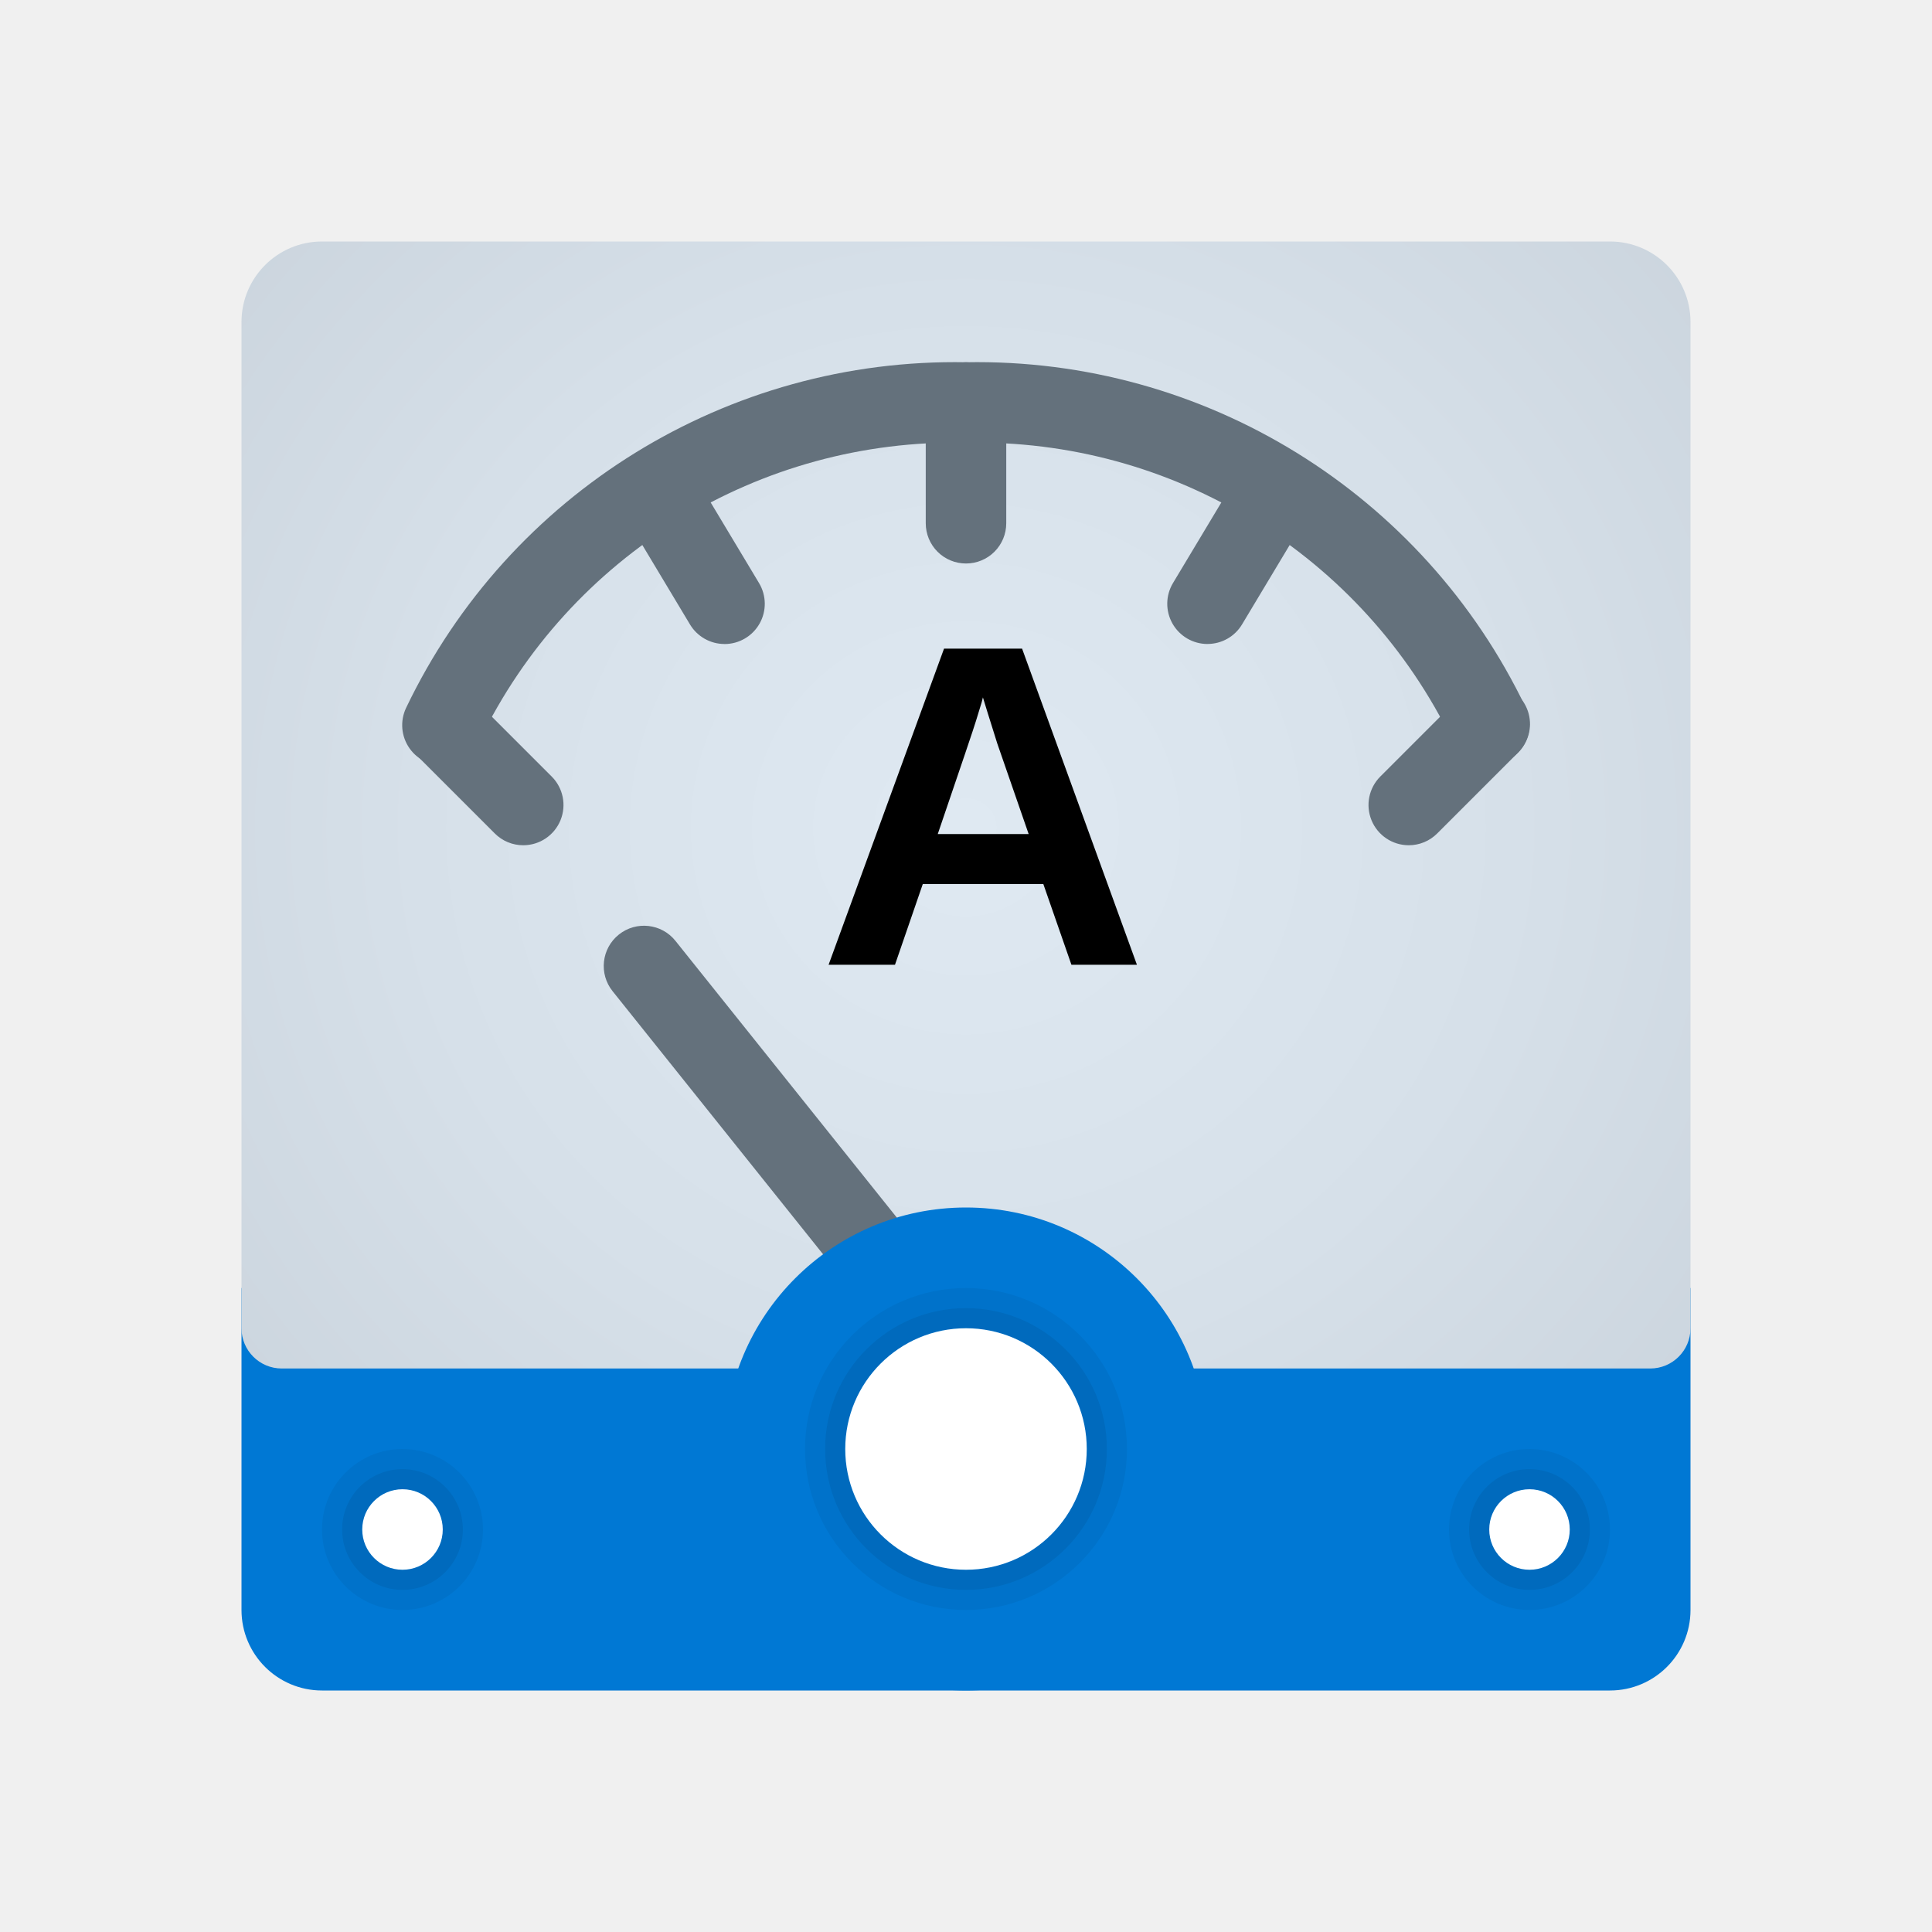
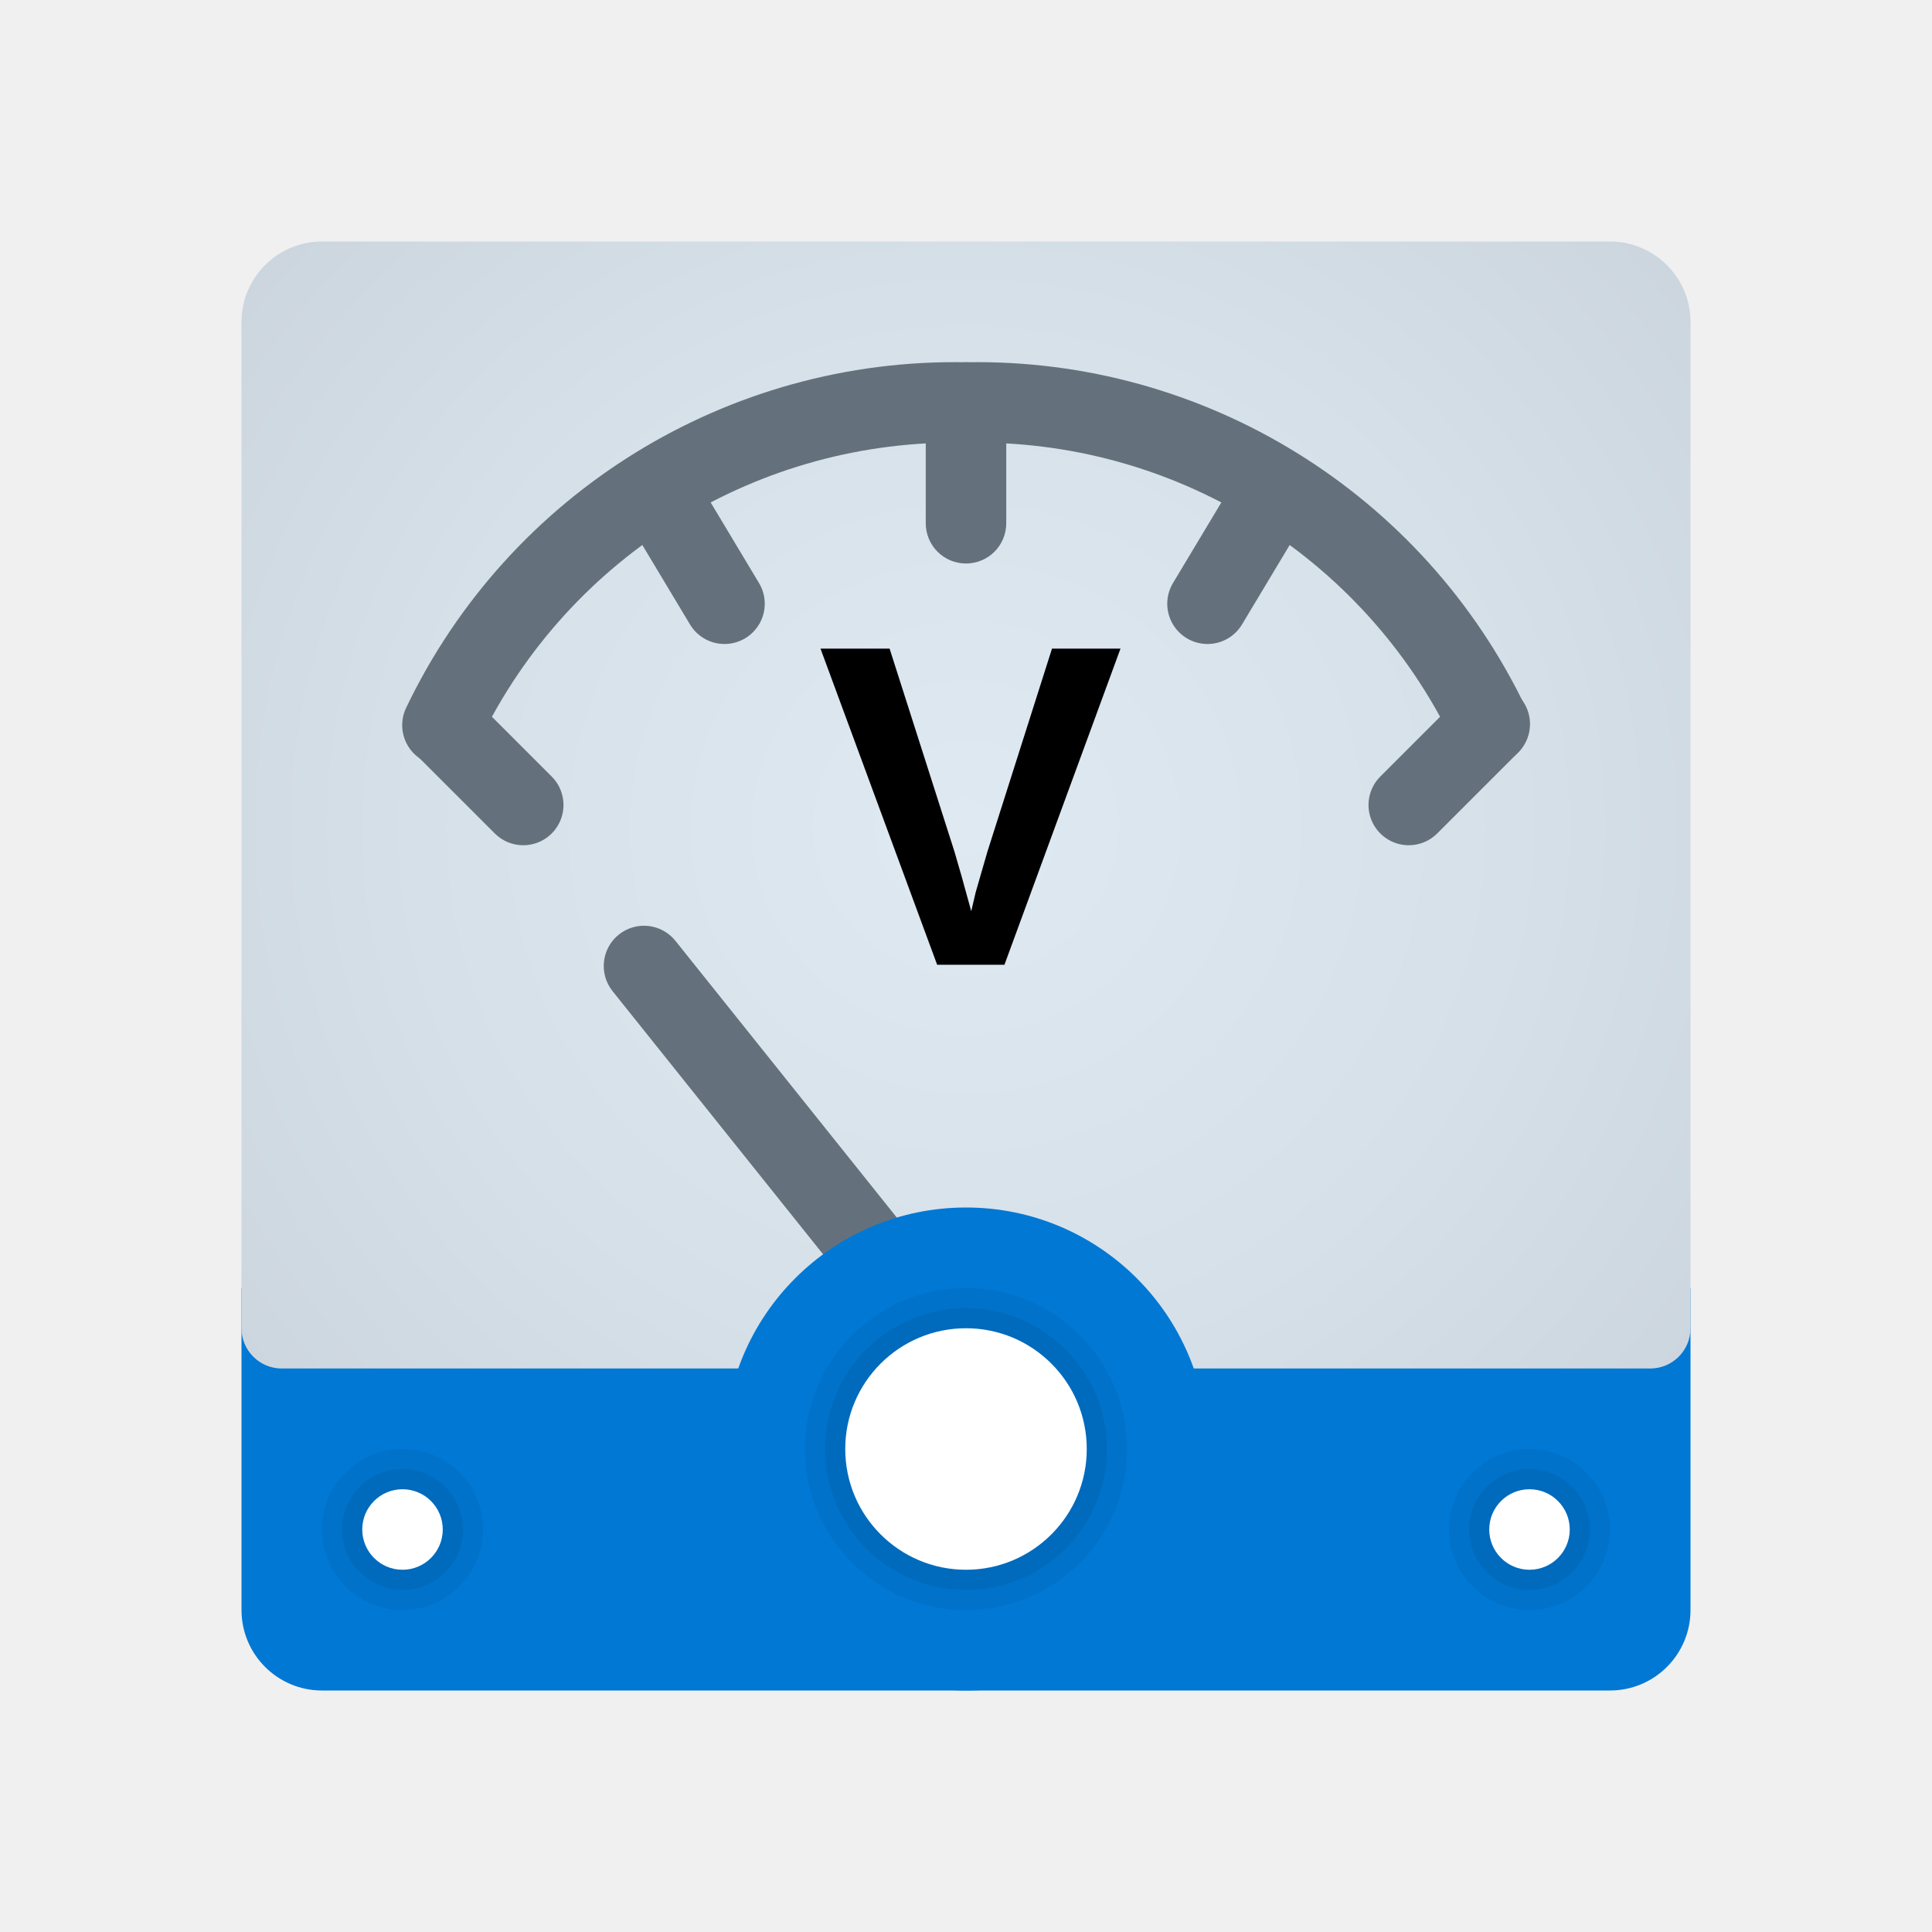
- <svg xmlns="http://www.w3.org/2000/svg" width="48" height="48">
+ <svg xmlns="http://www.w3.org/2000/svg" viewBox="0 0 48 48" width="48px" height="48px">
  <defs>
-     <radialGradient gradientUnits="userSpaceOnUse" gradientTransform="translate(0 0.2069) scale(1 0.96552)" r="34.957" cy="21.087" cx="24" data-name="Безымянный градиент 146" id="Безымянный_градиент_146">
-       <stop stop-color="#dfe9f2" offset="0" />
-       <stop stop-color="#d6e0e9" offset="0.391" />
-       <stop stop-color="#bfc8d1" offset="1" />
+     <radialGradient id="tN2NVbCkHpmdDkE~sLp2sa" cx="24" cy="21.087" r="34.957" data-name="Безымянный градиент 146" gradientTransform="matrix(1 0 0 .96552 0 .207)" gradientUnits="userSpaceOnUse">
+       <stop offset="0" stop-color="#dfe9f2" />
+       <stop offset=".391" stop-color="#d6e0e9" />
+       <stop offset="1" stop-color="#bfc8d1" />
    </radialGradient>
  </defs>
+   <path fill="#0078d4" d="M6,32H42a0,0,0,0,1,0,0v8a2,2,0,0,1-2,2H8a2,2,0,0,1-2-2V32A0,0,0,0,1,6,32Z" />
+   <path fill="url(#tN2NVbCkHpmdDkE~sLp2sa)" d="M8,6H40a2,2,0,0,1,2,2V33a1,1,0,0,1-1,1H7a1,1,0,0,1-1-1V8A2,2,0,0,1,8,6Z" />
+   <path fill="#64717c" d="M37.001,19a1.0 1,0,0,1-.912-.588A13.11,13.11,0,0,0,24,11a13.11,13.11,0,0,0-12.089,7.412,1,1,0,1,1-1.822-.824A15.11,15.11,0,0,1,24,9a15.11,15.11,0,0,1,13.911,8.588A1,1,0,0,1,37.001,19Z" />
+   <path fill="#64717c" d="M13,21a.997.997,0,0,1-.707-.293l-2-2A1.0 1,0,0,1,11.707,17.293l2,2A1,1,0,0,1,13,21Z" />
+   <path fill="#64717c" d="M18.001,16a.999.999,0,0,1-.858-.485l-1.5-2.5a1,1,0,1,1,1.715-1.029l1.5,2.5A1,1,0,0,1,18.001,16Z" />
+   <path fill="#64717c" d="M29.999,16a1,1,0,0,1-.856-1.515l1.5-2.5a1,1,0,1,1,1.715,1.029l-1.5,2.5A.999.999,0,0,1,29.999,16Z" />
+   <path fill="#64717c" d="M35,21a1,1,0,0,1-.707-1.707l2-2A1.0 1,0,1,1,37.707,18.707l-2,2A.997.997,0,0,1,35,21Z" />
+   <path fill="#64717c" d="M24,14a.999.999,0,0,1-1-1V10a1,1,0,0,1,2,0v3A.999.999,0,0,1,24,14Z" />
+   <path fill="#64717c" d="M24.001,35a.999.999,0,0,1-.782-.375l-8-10a1,1,0,1,1,1.562-1.25l8,10A1.0 1,0,0,1,24.001,35Z" />
+   <circle cx="24" cy="36" r="6" fill="#0078d4" />
  <g>
-     <path id="svg_1" fill="#0078d4" d="m6,32l36,0a0,0 0 0 1 0,0l0,8a2,2 0 0 1 -2,2l-32,0a2,2 0 0 1 -2,-2l0,-8a0,0 0 0 1 0,0z" class="cls-1" />
-     <path id="svg_2" fill="url(#Безымянный_градиент_146)" d="m8,6l32,0a2,2 0 0 1 2,2l0,25a1,1 0 0 1 -1,1l-34,0a1,1 0 0 1 -1,-1l0,-25a2,2 0 0 1 2,-2z" class="cls-2" />
-     <g id="svg_3">
-       <path id="svg_4" fill="#64717c" d="m37.001,19a1,1 0 0 1 -0.912,-0.588a13.11,13.11 0 0 0 -12.089,-7.412a13.11,13.11 0 0 0 -12.089,7.412a1,1 0 1 1 -1.822,-0.824a15.11,15.11 0 0 1 13.911,-8.588a15.11,15.11 0 0 1 13.911,8.588a1,1 0 0 1 -0.91,1.412z" class="cls-3" />
-       <path id="svg_5" fill="#64717c" d="m13,21a0.997,0.997 0 0 1 -0.707,-0.293l-2,-2a1,1 0 0 1 1.414,-1.414l2,2a1,1 0 0 1 -0.707,1.707z" class="cls-3" />
-       <path id="svg_6" fill="#64717c" d="m18.001,16a0.999,0.999 0 0 1 -0.858,-0.485l-1.5,-2.5a1,1 0 1 1 1.715,-1.029l1.5,2.5a1,1 0 0 1 -0.856,1.515z" class="cls-3" />
-       <path id="svg_7" fill="#64717c" d="m29.999,16a1,1 0 0 1 -0.856,-1.515l1.5,-2.5a1,1 0 1 1 1.715,1.029l-1.5,2.5a0.999,0.999 0 0 1 -0.858,0.485z" class="cls-3" />
-       <path id="svg_8" fill="#64717c" d="m35,21a1,1 0 0 1 -0.707,-1.707l2,-2a1,1 0 1 1 1.414,1.414l-2,2a0.997,0.997 0 0 1 -0.707,0.293z" class="cls-3" />
-       <path id="svg_9" fill="#64717c" d="m24,14a0.999,0.999 0 0 1 -1,-1l0,-3a1,1 0 0 1 2,0l0,3a0.999,0.999 0 0 1 -1,1z" class="cls-3" />
-     </g>
-     <path id="svg_10" fill="#64717c" d="m24.001,35a0.999,0.999 0 0 1 -0.782,-0.375l-8,-10a1,1 0 1 1 1.562,-1.25l8,10a1,1 0 0 1 -0.78,1.625z" class="cls-3" />
-     <circle id="svg_11" fill="#0078d4" r="6" cy="36" cx="24" class="cls-1" />
-     <g id="svg_12">
-       <g id="svg_13" opacity="0.05" class="cls-4">
-         <path id="svg_14" d="m24,33a3,3 0 1 1 -3,3a3,3 0 0 1 3,-3m0,-1a4,4 0 1 0 4,4a4.005,4.005 0 0 0 -4,-4z" />
-       </g>
-       <g id="svg_15" opacity="0.07" class="cls-5">
-         <path id="svg_16" d="m24,33a3,3 0 1 1 -3,3a3,3 0 0 1 3,-3m0,-0.5a3.5,3.5 0 1 0 3.5,3.5a3.504,3.504 0 0 0 -3.5,-3.5z" />
-       </g>
-       <circle id="svg_17" fill="#fff" r="3" cy="36" cx="24" class="cls-6" />
-     </g>
-     <g id="svg_18">
-       <g id="svg_19" opacity="0.05" class="cls-4">
-         <path id="svg_20" d="m10,37a1,1 0 1 1 -1,1a1,1 0 0 1 1,-1m0,-1a2,2 0 1 0 2,2a2.002,2.002 0 0 0 -2,-2z" />
-       </g>
-       <g id="svg_21" opacity="0.07" class="cls-5">
-         <path id="svg_22" d="m10,37a1,1 0 1 1 -1,1a1,1 0 0 1 1,-1m0,-0.5a1.5,1.5 0 1 0 1.5,1.5a1.502,1.502 0 0 0 -1.5,-1.5z" />
-       </g>
-       <circle id="svg_23" fill="#fff" r="1" cy="38" cx="10" class="cls-6" />
-     </g>
-     <g id="svg_24">
-       <g id="svg_25" opacity="0.05" class="cls-4">
-         <path id="svg_26" d="m38,37a1,1 0 1 1 -1,1a1,1 0 0 1 1,-1m0,-1a2,2 0 1 0 2,2a2.002,2.002 0 0 0 -2,-2z" />
-       </g>
-       <g id="svg_27" opacity="0.07" class="cls-5">
-         <path id="svg_28" d="m38,37a1,1 0 1 1 -1,1a1,1 0 0 1 1,-1m0,-0.5a1.5,1.5 0 1 0 1.5,1.5a1.502,1.502 0 0 0 -1.5,-1.5z" />
-       </g>
-       <circle id="svg_29" fill="#fff" r="1" cy="38" cx="38" class="cls-6" />
-     </g>
-     <text font-weight="bold" transform="matrix(0.475545 0 0 0.475545 8.91285 14.9879)" stroke="null" xml:space="preserve" text-anchor="start" font-family="'arial'" font-size="24" stroke-width="0" id="svg_30" y="18.887" x="23.954" fill="#000000">A</text>
+     <path d="M24,33a3,3,0,1,1-3,3,3,3,0,0,1,3-3m0-1a4,4,0,1,0,4,4,4.005,4.005,0,0,0-4-4Z" opacity=".05" />
+     <path d="M24,33a3,3,0,1,1-3,3,3,3,0,0,1,3-3m0-.5A3.5,3.5,0,1,0,27.5,36,3.504,3.504,0,0,0,24,32.5Z" opacity=".07" />
+     <circle cx="24" cy="36" r="3" fill="#fff" />
  </g>
+   <g>
+     <path d="M10,37a1,1,0,1,1-1,1,1,1,0,0,1,1-1m0-1a2,2,0,1,0,2,2,2.002,2.002,0,0,0-2-2Z" opacity=".05" />
+     <path d="M10,37a1,1,0,1,1-1,1,1,1,0,0,1,1-1m0-.5A1.5,1.5,0,1,0,11.5,38,1.502,1.502,0,0,0,10,36.5Z" opacity=".07" />
+     <circle cx="10" cy="38" r="1" fill="#fff" />
+   </g>
+   <g>
+     <path d="M38,37a1,1,0,1,1-1,1,1,1,0,0,1,1-1m0-1a2,2,0,1,0,2,2,2.002,2.002,0,0,0-2-2Z" opacity=".05" />
+     <path d="M38,37a1,1,0,1,1-1,1,1,1,0,0,1,1-1m0-.5A1.5,1.5,0,1,0,39.5,38,1.502,1.502,0,0,0,38,36.5Z" opacity=".07" />
+     <circle cx="38" cy="38" r="1" fill="#fff" />
+   </g>
+   <text font-weight="bold" transform="matrix(0.475545 0 0 0.475545 8.91285 14.9879)" stroke="null" xml:space="preserve" text-anchor="start" font-family="'arial'" font-size="24" stroke-width="0" id="svg_30" y="18.887" x="23.954" fill="#000000">V</text>
</svg>
